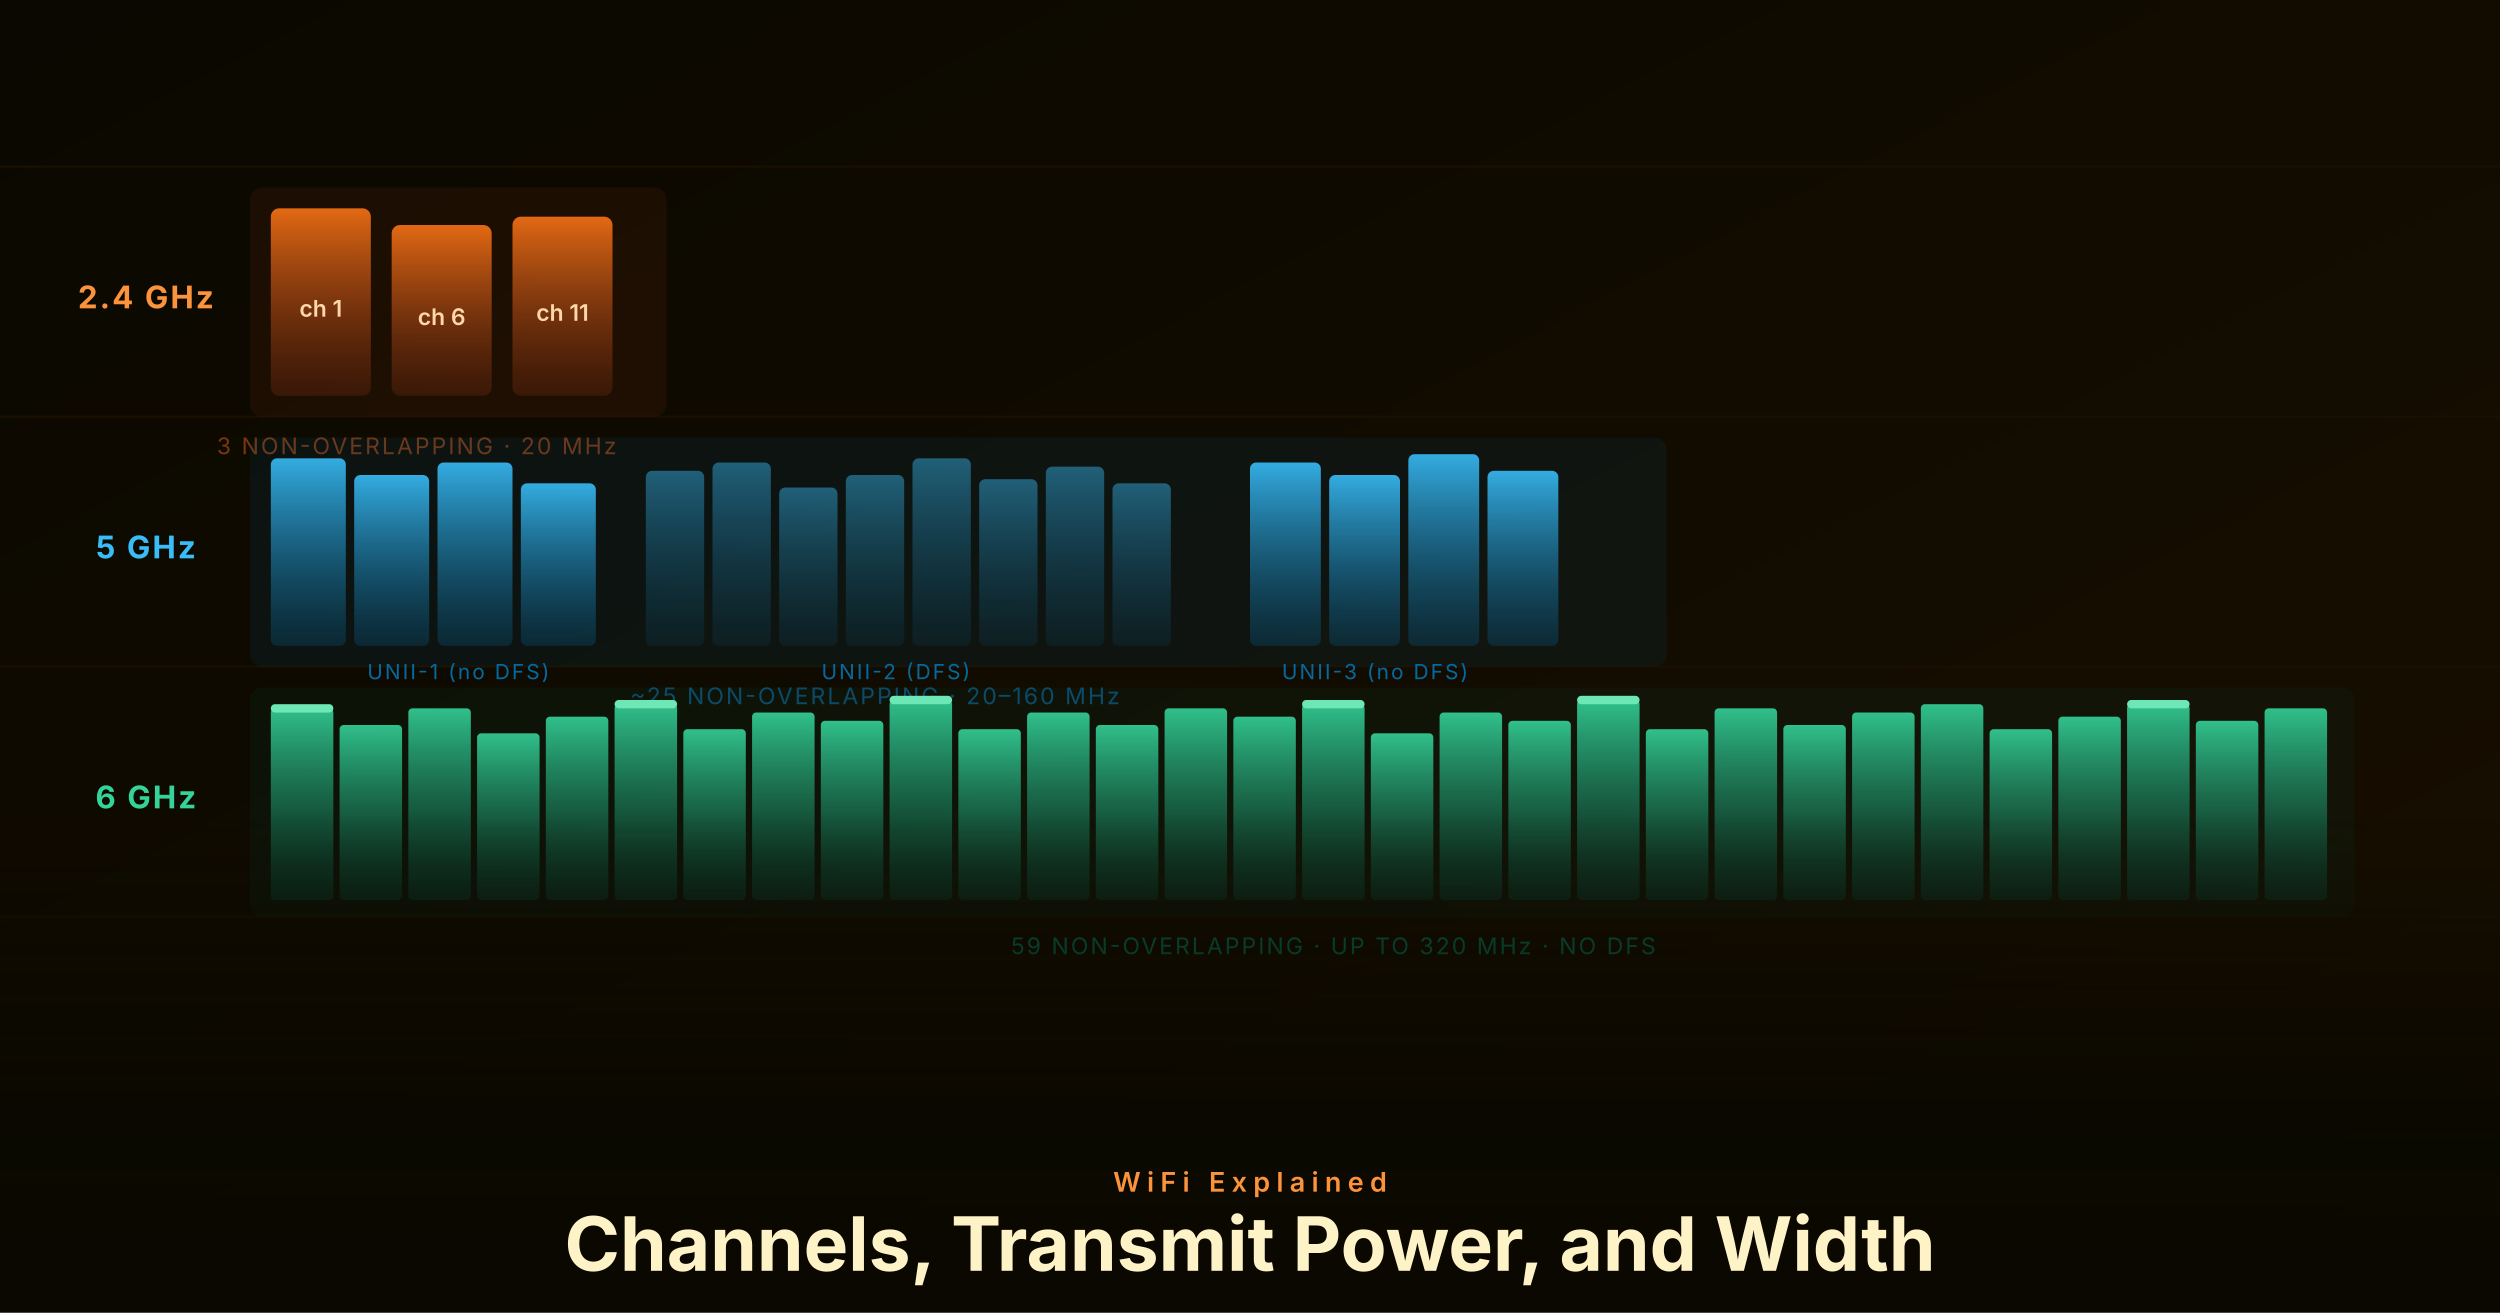
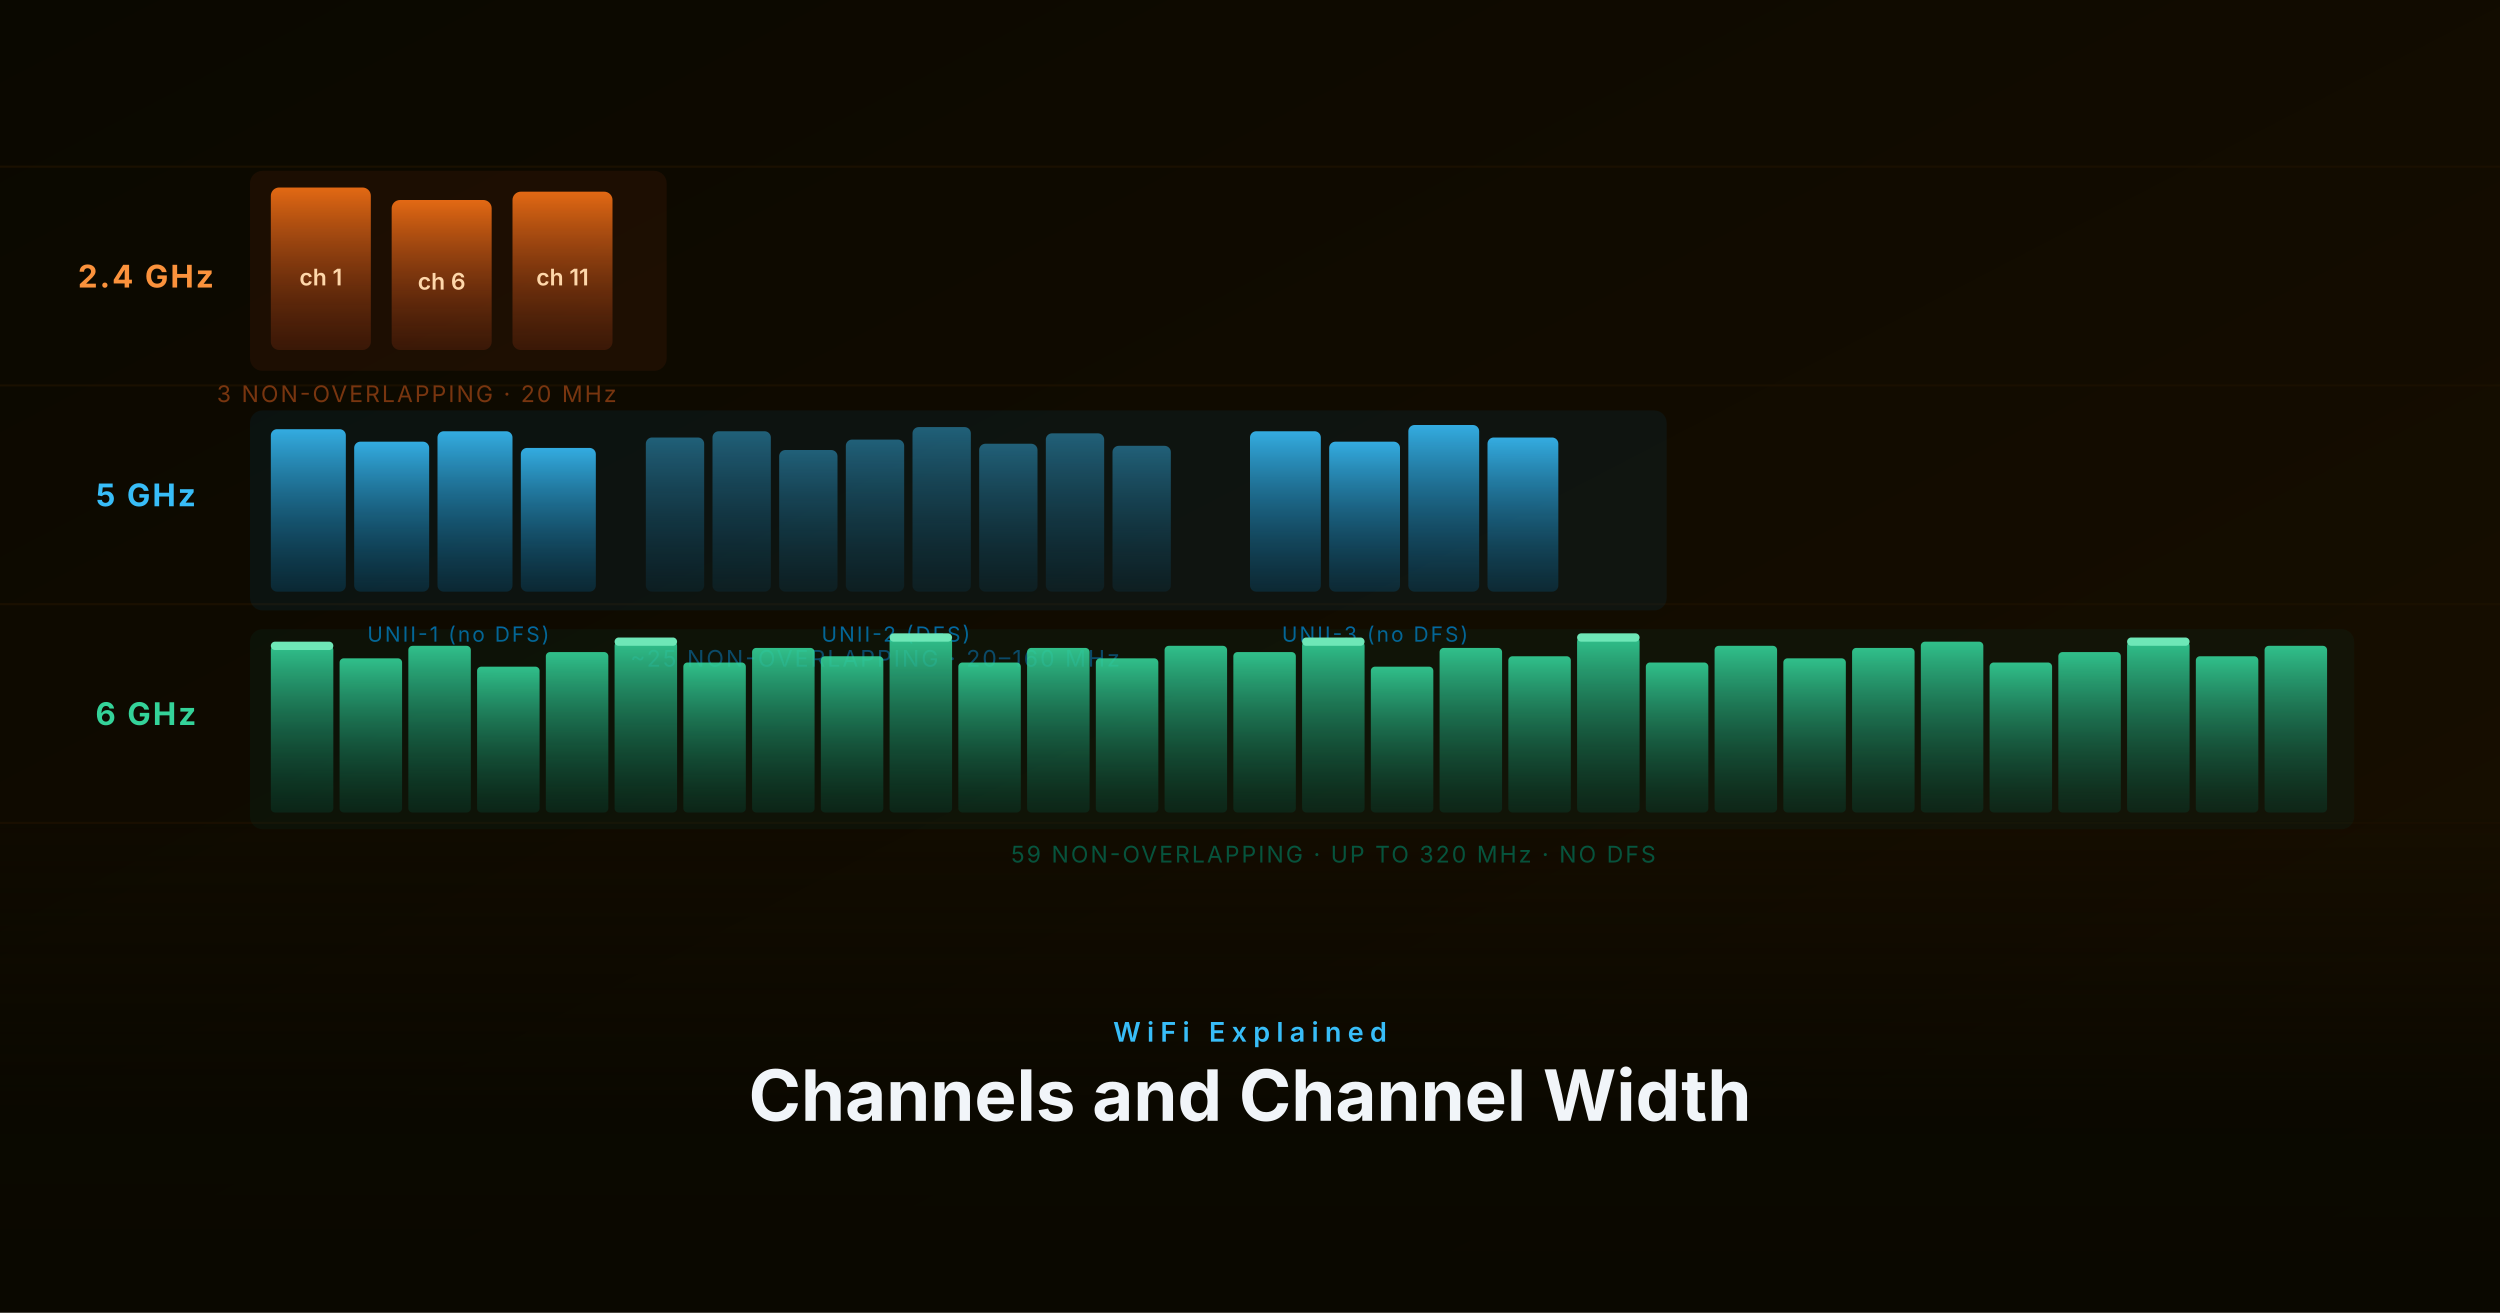
<svg xmlns="http://www.w3.org/2000/svg" viewBox="0 0 1200 630" width="1200" height="630" font-family="system-ui,-apple-system,BlinkMacSystemFont,'Segoe UI',sans-serif">
  <defs>
    <linearGradient id="bg" x1="0" y1="0" x2="1" y2="1">
      <stop offset="0%" stop-color="#0a0800" />
      <stop offset="100%" stop-color="#190f00" />
    </linearGradient>
    <linearGradient id="band24" x1="0" y1="0" x2="0" y2="1">
      <stop offset="0%" stop-color="#f97316" stop-opacity="0.9" />
      <stop offset="100%" stop-color="#7c2d12" stop-opacity="0.3" />
    </linearGradient>
    <linearGradient id="band5" x1="0" y1="0" x2="0" y2="1">
      <stop offset="0%" stop-color="#38bdf8" stop-opacity="0.9" />
      <stop offset="100%" stop-color="#075985" stop-opacity="0.3" />
    </linearGradient>
    <linearGradient id="band6" x1="0" y1="0" x2="0" y2="1">
      <stop offset="0%" stop-color="#34d399" stop-opacity="0.9" />
      <stop offset="100%" stop-color="#064e3b" stop-opacity="0.3" />
    </linearGradient>
    <linearGradient id="textbg" x1="0" y1="0" x2="0" y2="1">
      <stop offset="0%" stop-color="#0a0800" stop-opacity="0" />
      <stop offset="60%" stop-color="#0a0800" stop-opacity="0.93" />
      <stop offset="100%" stop-color="#0a0800" stop-opacity="1" />
    </linearGradient>
  </defs>
  <rect width="1200" height="630" fill="url(#bg)" />
  <g stroke="#1a1000" stroke-width="1">
    <line x1="0" y1="80" x2="1200" y2="80" />
-     <line x1="0" y1="200" x2="1200" y2="200" />
-     <line x1="0" y1="320" x2="1200" y2="320" />
-     <line x1="0" y1="440" x2="1200" y2="440" />
+     <line x1="0" y1="185" x2="1200" y2="185" />
+     <line x1="0" y1="290" x2="1200" y2="290" />
+     <line x1="0" y1="395" x2="1200" y2="395" />
  </g>
-   <text x="70" y="148" text-anchor="middle" font-size="15" font-weight="700" fill="#fb923c" letter-spacing="1">2.4 GHz</text>
-   <text x="70" y="268" text-anchor="middle" font-size="15" font-weight="700" fill="#38bdf8" letter-spacing="1">5 GHz</text>
-   <text x="70" y="388" text-anchor="middle" font-size="15" font-weight="700" fill="#34d399" letter-spacing="1">6 GHz</text>
-   <rect x="120" y="90" width="200" height="110" fill="#7c2d12" fill-opacity="0.15" rx="6" />
-   <rect x="130" y="100" width="48" height="90" fill="url(#band24)" rx="4" />
-   <text x="154" y="152" text-anchor="middle" font-size="11" fill="#fed7aa" font-weight="600">ch 1</text>
-   <rect x="188" y="108" width="48" height="82" fill="url(#band24)" rx="4" />
-   <text x="212" y="156" text-anchor="middle" font-size="11" fill="#fed7aa" font-weight="600">ch 6</text>
-   <rect x="246" y="104" width="48" height="86" fill="url(#band24)" rx="4" />
-   <text x="270" y="154" text-anchor="middle" font-size="11" fill="#fed7aa" font-weight="600">ch 11</text>
-   <text x="200" y="218" text-anchor="middle" font-size="11" fill="#78350f" letter-spacing="1">3 NON-OVERLAPPING · 20 MHz</text>
-   <rect x="120" y="210" width="680" height="110" fill="#075985" fill-opacity="0.12" rx="6" />
+   <text x="70" y="138" text-anchor="middle" font-size="15" font-weight="700" fill="#fb923c" letter-spacing="1">2.4 GHz</text>
+   <text x="70" y="243" text-anchor="middle" font-size="15" font-weight="700" fill="#38bdf8" letter-spacing="1">5 GHz</text>
+   <text x="70" y="348" text-anchor="middle" font-size="15" font-weight="700" fill="#34d399" letter-spacing="1">6 GHz</text>
+   <rect x="120" y="82" width="200" height="96" fill="#7c2d12" fill-opacity="0.15" rx="6" />
+   <rect x="130" y="90" width="48" height="78" fill="url(#band24)" rx="4" />
+   <text x="154" y="137" text-anchor="middle" font-size="11" fill="#fed7aa" font-weight="600">ch 1</text>
+   <rect x="188" y="96" width="48" height="72" fill="url(#band24)" rx="4" />
+   <text x="212" y="139" text-anchor="middle" font-size="11" fill="#fed7aa" font-weight="600">ch 6</text>
+   <rect x="246" y="92" width="48" height="76" fill="url(#band24)" rx="4" />
+   <text x="270" y="137" text-anchor="middle" font-size="11" fill="#fed7aa" font-weight="600">ch 11</text>
+   <text x="200" y="193" text-anchor="middle" font-size="11" fill="#78350f" letter-spacing="1">3 NON-OVERLAPPING · 20 MHz</text>
+   <rect x="120" y="197" width="680" height="96" fill="#075985" fill-opacity="0.12" rx="6" />
  <g fill="url(#band5)">
-     <rect x="130" y="220" width="36" height="90" rx="3" />
-     <rect x="170" y="228" width="36" height="82" rx="3" />
-     <rect x="210" y="222" width="36" height="88" rx="3" />
-     <rect x="250" y="232" width="36" height="78" rx="3" />
+     <rect x="130" y="206" width="36" height="78" rx="3" />
+     <rect x="170" y="212" width="36" height="72" rx="3" />
+     <rect x="210" y="207" width="36" height="77" rx="3" />
+     <rect x="250" y="215" width="36" height="69" rx="3" />
  </g>
-   <text x="220" y="326" text-anchor="middle" font-size="10" fill="#0369a1" letter-spacing="1">UNII-1 (no DFS)</text>
+   <text x="220" y="308" text-anchor="middle" font-size="10" fill="#0369a1" letter-spacing="1">UNII-1 (no DFS)</text>
  <g fill="url(#band5)" opacity="0.5">
-     <rect x="310" y="226" width="28" height="84" rx="3" />
-     <rect x="342" y="222" width="28" height="88" rx="3" />
-     <rect x="374" y="234" width="28" height="76" rx="3" />
-     <rect x="406" y="228" width="28" height="82" rx="3" />
-     <rect x="438" y="220" width="28" height="90" rx="3" />
-     <rect x="470" y="230" width="28" height="80" rx="3" />
-     <rect x="502" y="224" width="28" height="86" rx="3" />
-     <rect x="534" y="232" width="28" height="78" rx="3" />
+     <rect x="310" y="210" width="28" height="74" rx="3" />
+     <rect x="342" y="207" width="28" height="77" rx="3" />
+     <rect x="374" y="216" width="28" height="68" rx="3" />
+     <rect x="406" y="211" width="28" height="73" rx="3" />
+     <rect x="438" y="205" width="28" height="79" rx="3" />
+     <rect x="470" y="213" width="28" height="71" rx="3" />
+     <rect x="502" y="208" width="28" height="76" rx="3" />
+     <rect x="534" y="214" width="28" height="70" rx="3" />
  </g>
-   <text x="430" y="326" text-anchor="middle" font-size="10" fill="#0369a1" letter-spacing="1">UNII-2 (DFS)</text>
+   <text x="430" y="308" text-anchor="middle" font-size="10" fill="#0369a1" letter-spacing="1">UNII-2 (DFS)</text>
  <g fill="url(#band5)">
-     <rect x="600" y="222" width="34" height="88" rx="3" />
-     <rect x="638" y="228" width="34" height="82" rx="3" />
-     <rect x="676" y="218" width="34" height="92" rx="3" />
-     <rect x="714" y="226" width="34" height="84" rx="3" />
+     <rect x="600" y="207" width="34" height="77" rx="3" />
+     <rect x="638" y="212" width="34" height="72" rx="3" />
+     <rect x="676" y="204" width="34" height="80" rx="3" />
+     <rect x="714" y="210" width="34" height="74" rx="3" />
  </g>
-   <text x="660" y="326" text-anchor="middle" font-size="10" fill="#0369a1" letter-spacing="1">UNII-3 (no DFS)</text>
-   <text x="420" y="338" text-anchor="middle" font-size="11" fill="#0c4a6e" letter-spacing="1">~25 NON-OVERLAPPING · 20–160 MHz</text>
-   <rect x="120" y="330" width="1010" height="110" fill="#064e3b" fill-opacity="0.12" rx="6" />
+   <text x="660" y="308" text-anchor="middle" font-size="10" fill="#0369a1" letter-spacing="1">UNII-3 (no DFS)</text>
+   <text x="420" y="320" text-anchor="middle" font-size="11" fill="#0c4a6e" letter-spacing="1">~25 NON-OVERLAPPING · 20–160 MHz</text>
+   <rect x="120" y="302" width="1010" height="96" fill="#064e3b" fill-opacity="0.12" rx="6" />
  <g fill="url(#band6)">
-     <rect x="130" y="340" width="30" height="92" rx="2" />
-     <rect x="163" y="348" width="30" height="84" rx="2" />
-     <rect x="196" y="340" width="30" height="92" rx="2" />
-     <rect x="229" y="352" width="30" height="80" rx="2" />
-     <rect x="262" y="344" width="30" height="88" rx="2" />
-     <rect x="295" y="338" width="30" height="94" rx="2" />
-     <rect x="328" y="350" width="30" height="82" rx="2" />
-     <rect x="361" y="342" width="30" height="90" rx="2" />
-     <rect x="394" y="346" width="30" height="86" rx="2" />
-     <rect x="427" y="336" width="30" height="96" rx="2" />
-     <rect x="460" y="350" width="30" height="82" rx="2" />
-     <rect x="493" y="342" width="30" height="90" rx="2" />
-     <rect x="526" y="348" width="30" height="84" rx="2" />
-     <rect x="559" y="340" width="30" height="92" rx="2" />
-     <rect x="592" y="344" width="30" height="88" rx="2" />
-     <rect x="625" y="338" width="30" height="94" rx="2" />
-     <rect x="658" y="352" width="30" height="80" rx="2" />
-     <rect x="691" y="342" width="30" height="90" rx="2" />
-     <rect x="724" y="346" width="30" height="86" rx="2" />
-     <rect x="757" y="336" width="30" height="96" rx="2" />
-     <rect x="790" y="350" width="30" height="82" rx="2" />
-     <rect x="823" y="340" width="30" height="92" rx="2" />
-     <rect x="856" y="348" width="30" height="84" rx="2" />
-     <rect x="889" y="342" width="30" height="90" rx="2" />
-     <rect x="922" y="338" width="30" height="94" rx="2" />
-     <rect x="955" y="350" width="30" height="82" rx="2" />
-     <rect x="988" y="344" width="30" height="88" rx="2" />
-     <rect x="1021" y="338" width="30" height="94" rx="2" />
-     <rect x="1054" y="346" width="30" height="86" rx="2" />
-     <rect x="1087" y="340" width="30" height="92" rx="2" />
+     <rect x="130" y="310" width="30" height="80" rx="2" />
+     <rect x="163" y="316" width="30" height="74" rx="2" />
+     <rect x="196" y="310" width="30" height="80" rx="2" />
+     <rect x="229" y="320" width="30" height="70" rx="2" />
+     <rect x="262" y="313" width="30" height="77" rx="2" />
+     <rect x="295" y="308" width="30" height="82" rx="2" />
+     <rect x="328" y="318" width="30" height="72" rx="2" />
+     <rect x="361" y="311" width="30" height="79" rx="2" />
+     <rect x="394" y="315" width="30" height="75" rx="2" />
+     <rect x="427" y="306" width="30" height="84" rx="2" />
+     <rect x="460" y="318" width="30" height="72" rx="2" />
+     <rect x="493" y="311" width="30" height="79" rx="2" />
+     <rect x="526" y="316" width="30" height="74" rx="2" />
+     <rect x="559" y="310" width="30" height="80" rx="2" />
+     <rect x="592" y="313" width="30" height="77" rx="2" />
+     <rect x="625" y="308" width="30" height="82" rx="2" />
+     <rect x="658" y="320" width="30" height="70" rx="2" />
+     <rect x="691" y="311" width="30" height="79" rx="2" />
+     <rect x="724" y="315" width="30" height="75" rx="2" />
+     <rect x="757" y="306" width="30" height="84" rx="2" />
+     <rect x="790" y="318" width="30" height="72" rx="2" />
+     <rect x="823" y="310" width="30" height="80" rx="2" />
+     <rect x="856" y="316" width="30" height="74" rx="2" />
+     <rect x="889" y="311" width="30" height="79" rx="2" />
+     <rect x="922" y="308" width="30" height="82" rx="2" />
+     <rect x="955" y="318" width="30" height="72" rx="2" />
+     <rect x="988" y="313" width="30" height="77" rx="2" />
+     <rect x="1021" y="308" width="30" height="82" rx="2" />
+     <rect x="1054" y="315" width="30" height="75" rx="2" />
+     <rect x="1087" y="310" width="30" height="80" rx="2" />
  </g>
  <g fill="#6ee7b7">
-     <rect x="130" y="338" width="30" height="4" rx="2" />
-     <rect x="295" y="336" width="30" height="4" rx="2" />
-     <rect x="427" y="334" width="30" height="4" rx="2" />
-     <rect x="625" y="336" width="30" height="4" rx="2" />
-     <rect x="757" y="334" width="30" height="4" rx="2" />
-     <rect x="1021" y="336" width="30" height="4" rx="2" />
+     <rect x="130" y="308" width="30" height="4" rx="2" />
+     <rect x="295" y="306" width="30" height="4" rx="2" />
+     <rect x="427" y="304" width="30" height="4" rx="2" />
+     <rect x="625" y="306" width="30" height="4" rx="2" />
+     <rect x="757" y="304" width="30" height="4" rx="2" />
+     <rect x="1021" y="306" width="30" height="4" rx="2" />
  </g>
-   <text x="640" y="458" text-anchor="middle" font-size="11" fill="#065f46" letter-spacing="1">59 NON-OVERLAPPING · UP TO 320 MHz · NO DFS</text>
+   <text x="640" y="414" text-anchor="middle" font-size="11" fill="#065f46" letter-spacing="1">59 NON-OVERLAPPING · UP TO 320 MHz · NO DFS</text>
  <rect x="0" y="390" width="1200" height="240" fill="url(#textbg)" />
-   <text x="600" y="572" text-anchor="middle" font-size="13" fill="#fb923c" letter-spacing="3" font-weight="600">WiFi Explained</text>
-   <text x="600" y="610" text-anchor="middle" font-size="36" font-weight="700" fill="#fef3c7">Channels, Transmit Power, and Width</text>
+   <text x="600" y="500" text-anchor="middle" font-size="13" fill="#38bdf8" letter-spacing="3" font-weight="600">WiFi Explained</text>
+   <text x="600" y="538" text-anchor="middle" font-size="34" font-weight="700" fill="#f1f5f9">Channels and Channel Width</text>
</svg>
